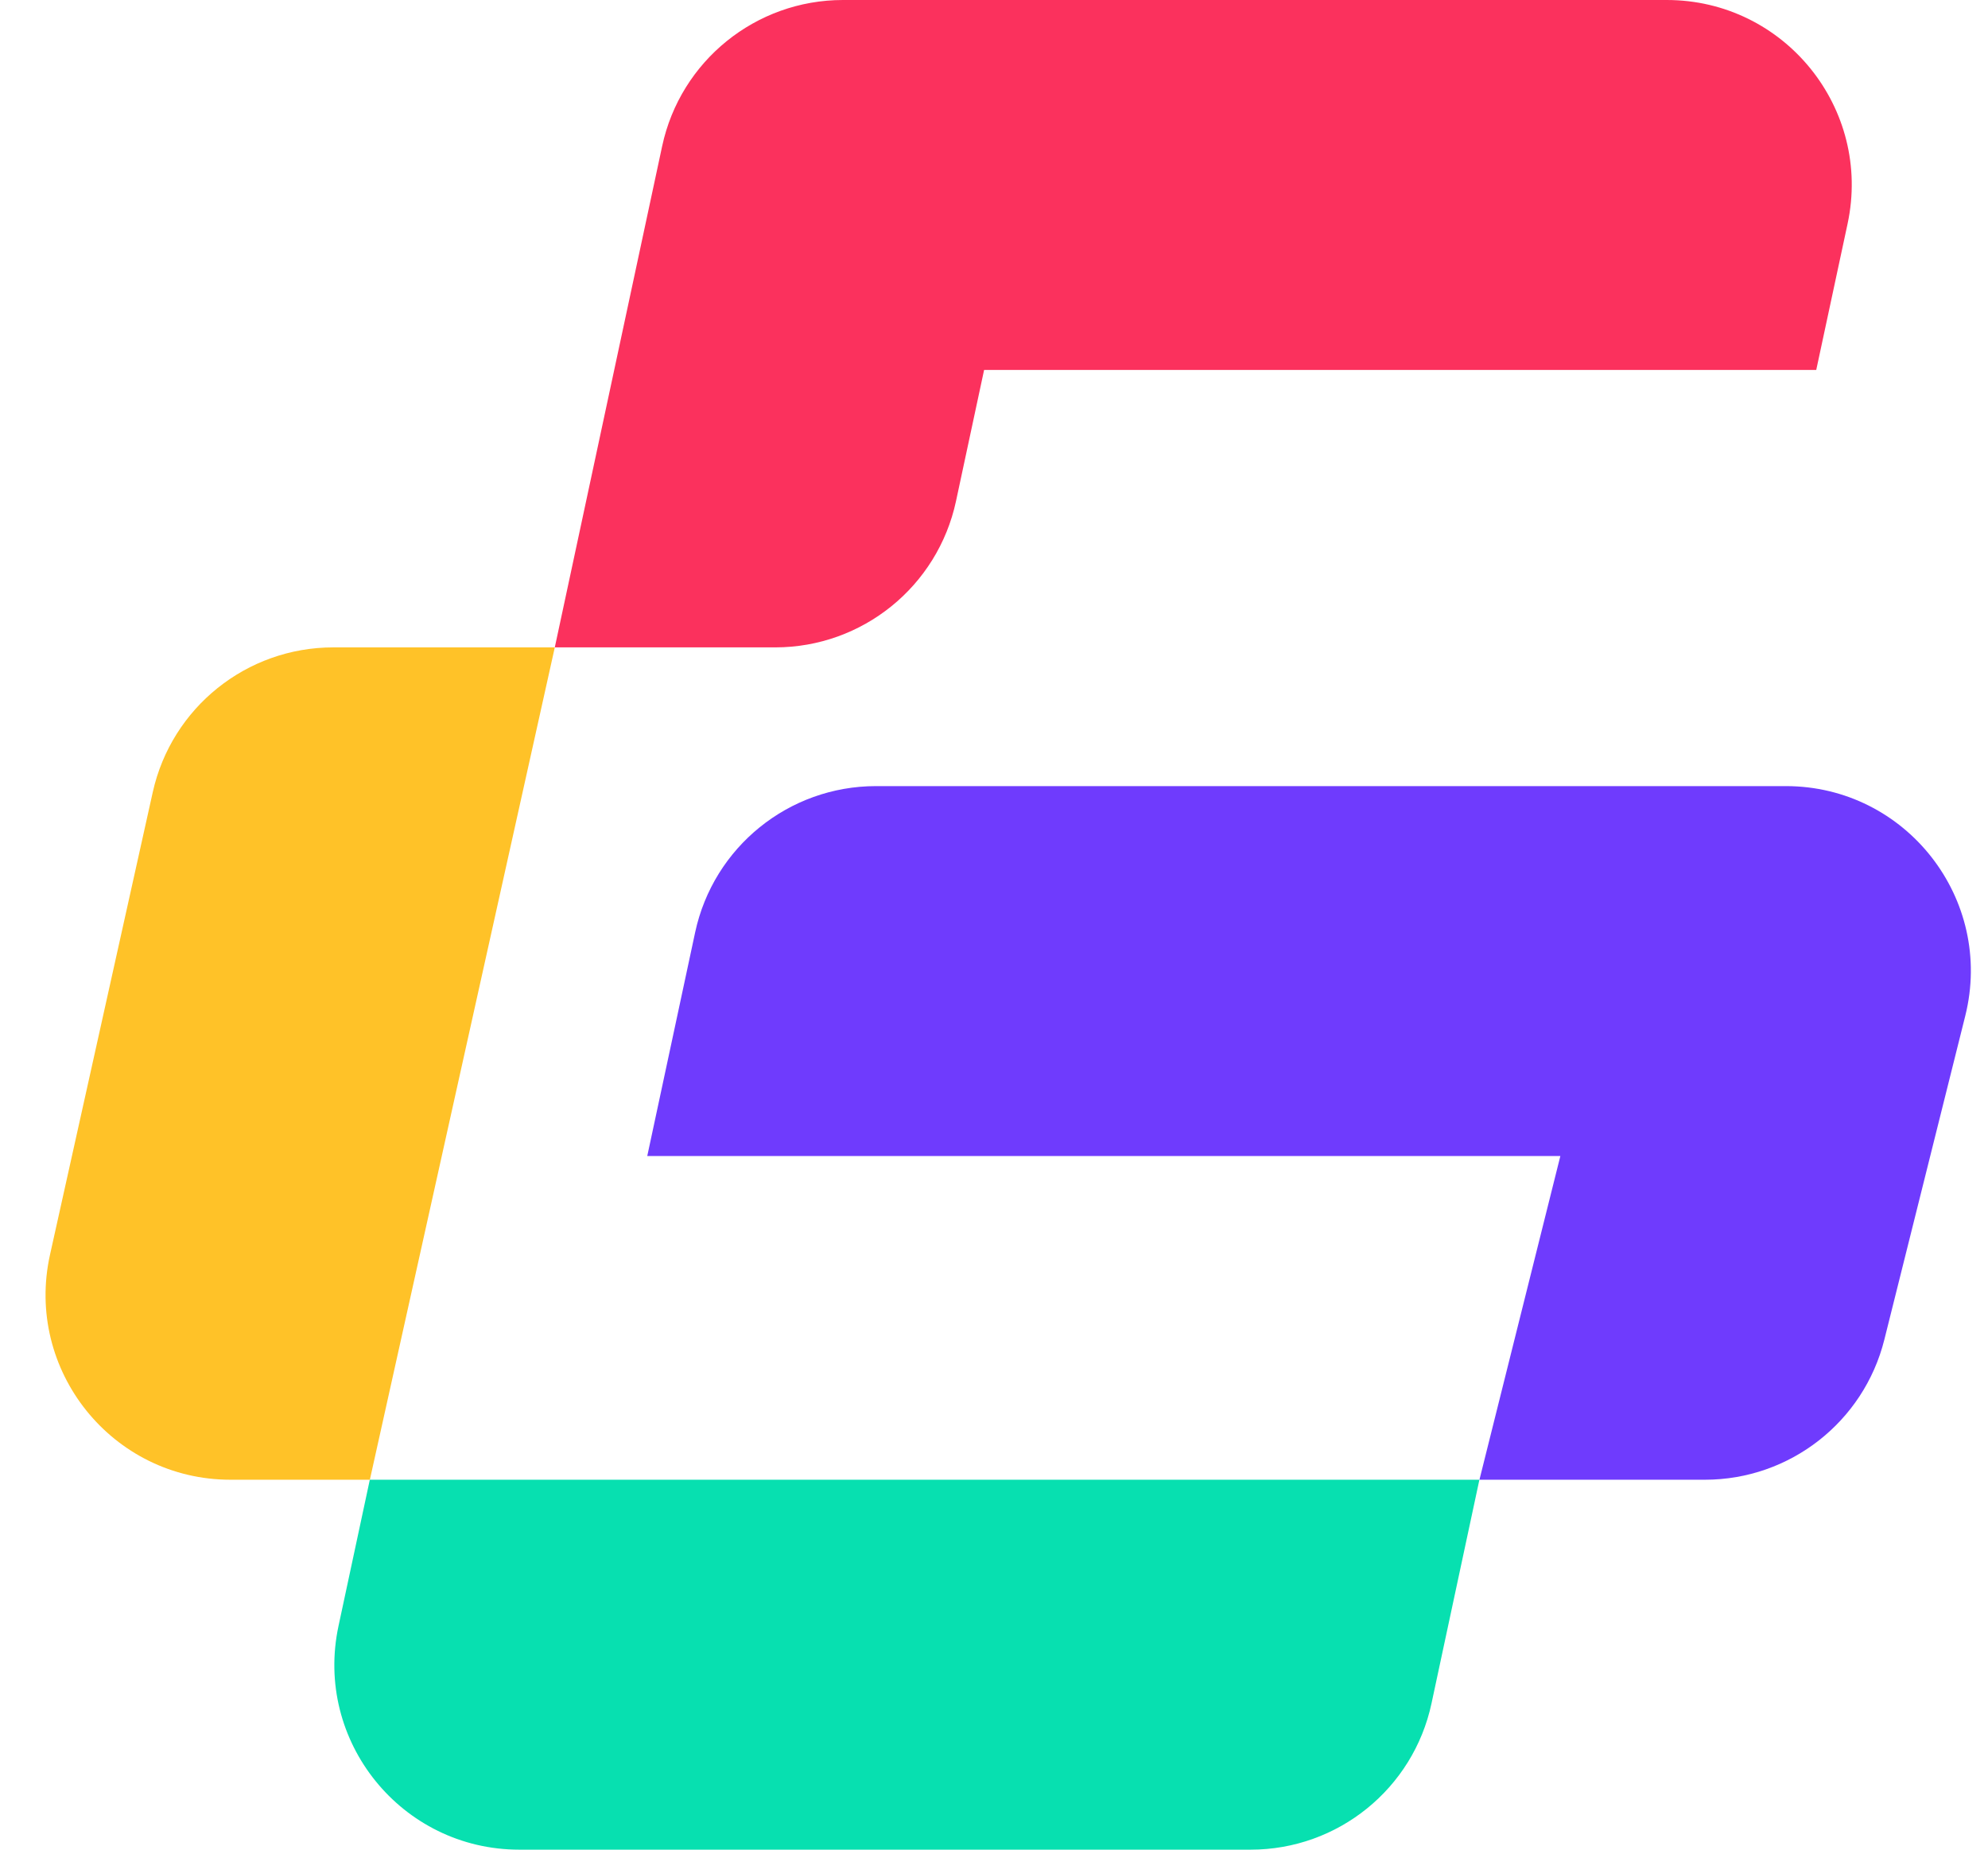
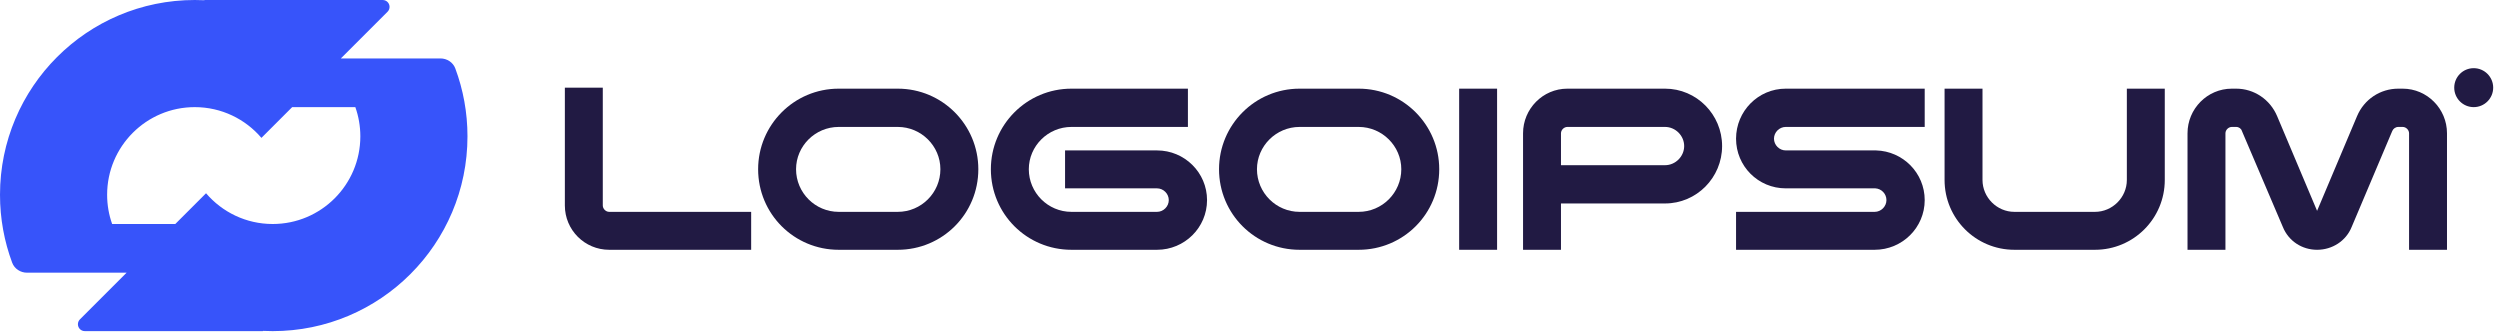
- <svg xmlns="http://www.w3.org/2000/svg" width="43" height="40" viewBox="0 0 43 40" fill="none">
-   <path d="M3.304 17.132C3.711 15.302 5.334 14 7.209 14H12L8 32H4.986C2.428 32 0.527 29.63 1.082 27.132L3.304 17.132Z" fill="#FFC228" />
-   <path d="M39.285 8H21.286L20.678 10.838C20.282 12.682 18.653 14 16.767 14H12L14.322 3.162C14.717 1.318 16.347 0 18.233 0H36.051C38.598 0 40.496 2.348 39.963 4.838L39.285 8Z" fill="#FB315D" />
-   <path d="M30.963 36.838C30.568 38.682 28.938 40 27.051 40H11.233C8.686 40 6.788 37.652 7.322 35.162L7.999 32H31.999L30.963 36.838Z" fill="#07E0B0" />
-   <path d="M38.627 17C41.229 17 43.139 19.446 42.508 21.97L40.758 28.97C40.312 30.751 38.712 32 36.877 32H32L33.75 25H14L15.036 20.162C15.432 18.318 17.061 17 18.948 17H38.627Z" fill="#6F3BFD" />
+ <svg xmlns="http://www.w3.org/2000/svg" width="302" height="40" viewBox="0 0 302 40" fill="none">
+   <path fill-rule="evenodd" clip-rule="evenodd" d="M23.529 0C23.919 0 24.306 0.009 24.691 0.028C24.698 0.028 24.705 0.022 24.705 0.015V0.015C24.705 0.007 24.711 0.001 24.718 0.001H46.227C46.687 0.001 47.059 0.373 47.059 0.833C47.059 1.054 46.971 1.265 46.815 1.421L41.175 7.059H53.203C53.998 7.059 54.725 7.527 55.002 8.272C55.951 10.825 56.471 13.587 56.471 16.471C56.471 29.465 45.936 40 32.941 40C32.552 40 32.165 39.99 31.781 39.971C31.773 39.971 31.766 39.977 31.766 39.985V39.985C31.766 39.993 31.76 39.999 31.752 39.999H10.244C9.784 39.999 9.412 39.627 9.412 39.167C9.412 38.946 9.499 38.735 9.655 38.579L15.293 32.941H3.268C2.473 32.941 1.746 32.473 1.469 31.728C0.519 29.175 0 26.413 0 23.529C0 10.534 10.534 0 23.529 0ZM31.581 16.656C29.639 14.383 26.753 12.941 23.529 12.941C17.682 12.941 12.941 17.682 12.941 23.529C12.941 24.767 13.155 25.955 13.546 27.059H21.175L24.89 23.344C26.832 25.617 29.718 27.059 32.941 27.059C38.789 27.059 43.529 22.318 43.529 16.471C43.529 15.233 43.315 14.045 42.925 12.941H35.295L31.581 16.656Z" fill="#3754FA" />
+   <path d="M291.015 30.174V16.103C291.015 15.698 290.65 15.333 290.244 15.333H289.717C289.393 15.333 289.109 15.535 288.987 15.819L284.081 27.416C283.392 29.119 281.729 30.174 279.904 30.174C278.08 30.174 276.458 29.119 275.768 27.416L270.821 15.819C270.74 15.535 270.456 15.333 270.132 15.333H269.605C269.199 15.333 268.834 15.698 268.834 16.103V30.174H264.252V16.103C264.252 13.143 266.645 10.71 269.605 10.71H270.132C272.281 10.71 274.227 12.008 275.079 14.035L279.904 25.47L284.73 14.035C285.581 12.008 287.528 10.71 289.717 10.71H290.244C293.205 10.71 295.597 13.143 295.597 16.103V30.174H291.015Z" fill="#211A43" />
+   <path d="M243.339 30.174C238.675 30.174 234.904 26.403 234.904 21.739V10.71H239.486V21.739C239.486 23.848 241.23 25.592 243.339 25.592H253.071C255.179 25.592 256.923 23.848 256.923 21.739V10.71H261.505V21.739C261.505 26.403 257.734 30.174 253.071 30.174H243.339Z" fill="#211A43" />
+   <path d="M226.462 25.592C227.233 25.592 227.882 24.943 227.882 24.172C227.882 23.402 227.273 22.794 226.543 22.753H215.717C212.392 22.753 209.715 20.077 209.715 16.752C209.715 13.427 212.392 10.71 215.717 10.71H232.504V15.333H215.717C214.946 15.333 214.297 15.981 214.297 16.752C214.297 17.522 214.946 18.171 215.717 18.171H226.624C229.868 18.252 232.504 20.888 232.504 24.172C232.504 27.498 229.787 30.174 226.462 30.174H209.715V25.592H226.462Z" fill="#211A43" />
+   <path d="M183.984 30.174V16.103C183.984 13.143 186.377 10.71 189.337 10.71H201.137C204.948 10.71 208.03 13.832 208.03 17.644C208.03 21.456 204.948 24.578 201.137 24.578H188.566V30.174H183.984ZM188.566 16.103V19.955H201.137C202.394 19.955 203.448 18.901 203.448 17.644C203.448 16.387 202.394 15.333 201.137 15.333H189.337C188.931 15.333 188.566 15.698 188.566 16.103Z" fill="#211A43" />
+   <path d="M176.266 10.71H180.848V30.174H176.266V10.71Z" fill="#211A43" />
+   <path d="M164.127 25.592C166.966 25.592 169.277 23.28 169.277 20.442C169.277 17.644 166.966 15.333 164.127 15.333H156.99C154.152 15.333 151.841 17.644 151.841 20.442C151.841 23.28 154.152 25.592 156.99 25.592H164.127ZM164.127 10.71C169.52 10.71 173.859 15.089 173.859 20.442C173.859 25.835 169.52 30.174 164.127 30.174H156.99C151.597 30.174 147.259 25.835 147.259 20.442C147.259 15.089 151.597 10.71 156.99 10.71H164.127Z" fill="#211A43" />
+   <path d="M129.429 30.174C124.036 30.174 119.697 25.835 119.697 20.442C119.697 15.089 124.036 10.71 129.429 10.71H143.5V15.333H129.429C126.591 15.333 124.28 17.644 124.28 20.442C124.28 23.28 126.591 25.592 129.429 25.592H139.77C140.54 25.592 141.189 24.943 141.189 24.172C141.189 23.402 140.54 22.753 139.77 22.753H128.659V18.171H139.77C143.095 18.171 145.811 20.847 145.811 24.172C145.811 27.498 143.095 30.174 139.77 30.174H129.429Z" fill="#211A43" />
+   <path d="M108.451 25.592C111.289 25.592 113.6 23.28 113.6 20.442C113.6 17.644 111.289 15.333 108.451 15.333H101.314C98.475 15.333 96.164 17.644 96.164 20.442C96.164 23.28 98.475 25.592 101.314 25.592H108.451ZM108.451 10.71C113.844 10.71 118.182 15.089 118.182 20.442C118.182 25.835 113.844 30.174 108.451 30.174H101.314C95.921 30.174 91.582 25.835 91.582 20.442C91.582 15.089 95.921 10.71 101.314 10.71H108.451Z" fill="#211A43" />
+   <path d="M72.817 24.821C72.817 25.227 73.182 25.592 73.588 25.592H90.74V30.174H73.588C70.628 30.174 68.235 27.781 68.235 24.821V10.588H72.817V24.821Z" fill="#211A43" />
+   <path d="M301.177 10.588C301.177 11.888 300.123 12.941 298.824 12.941C297.524 12.941 296.471 11.888 296.471 10.588C296.471 9.289 297.524 8.235 298.824 8.235C300.123 8.235 301.177 9.289 301.177 10.588Z" fill="#211A43" />
</svg>
